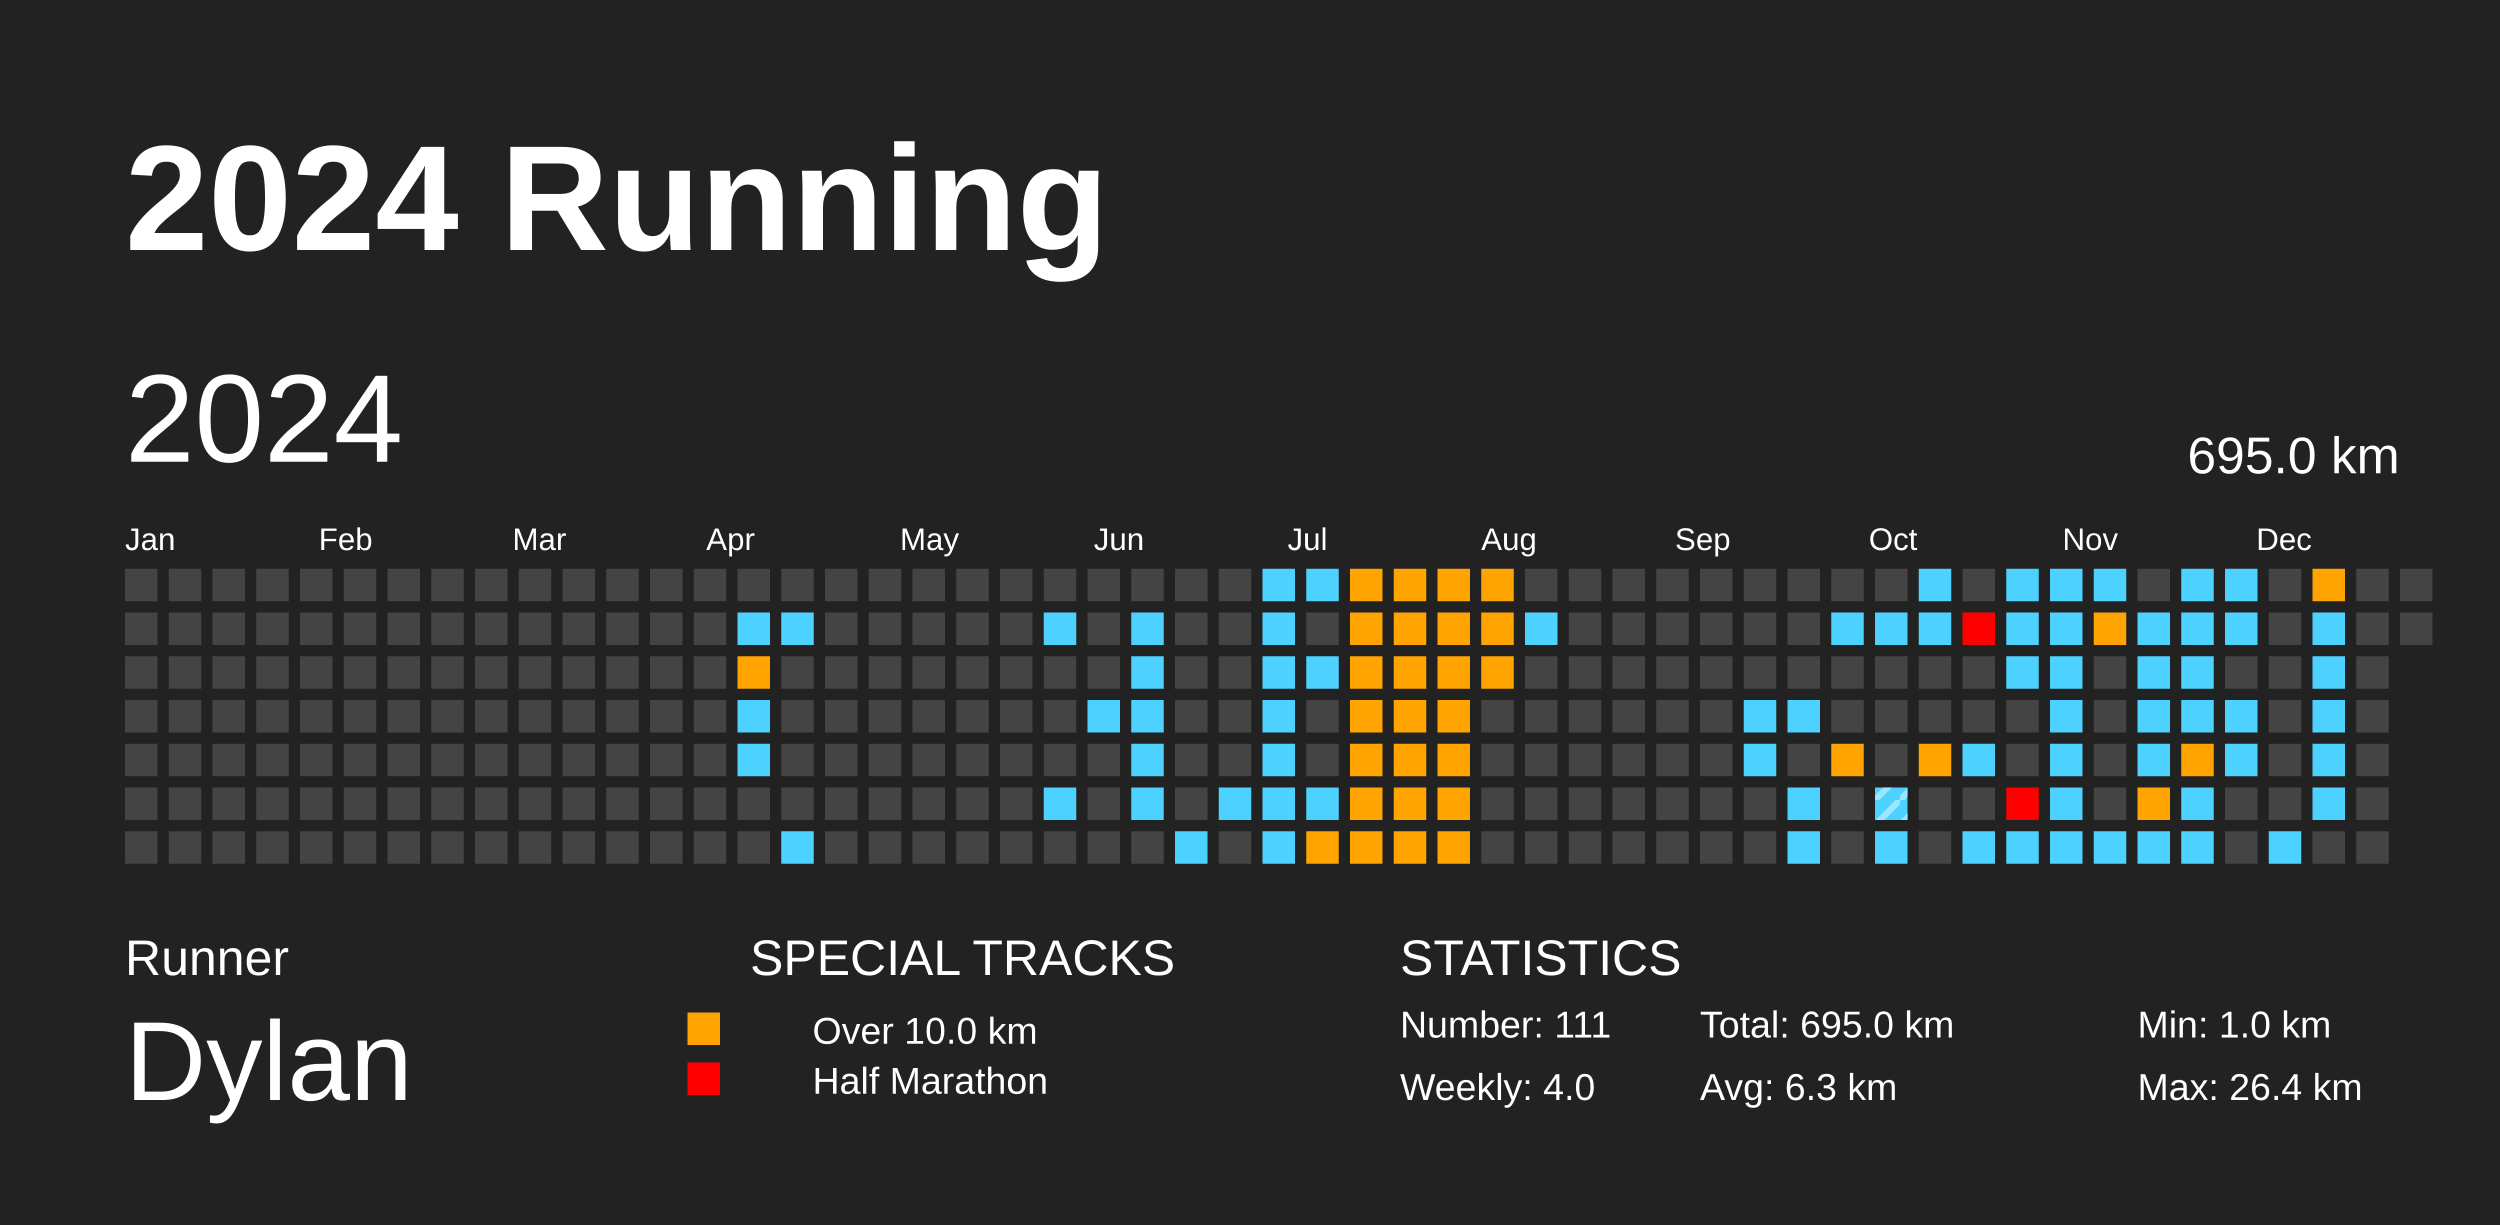
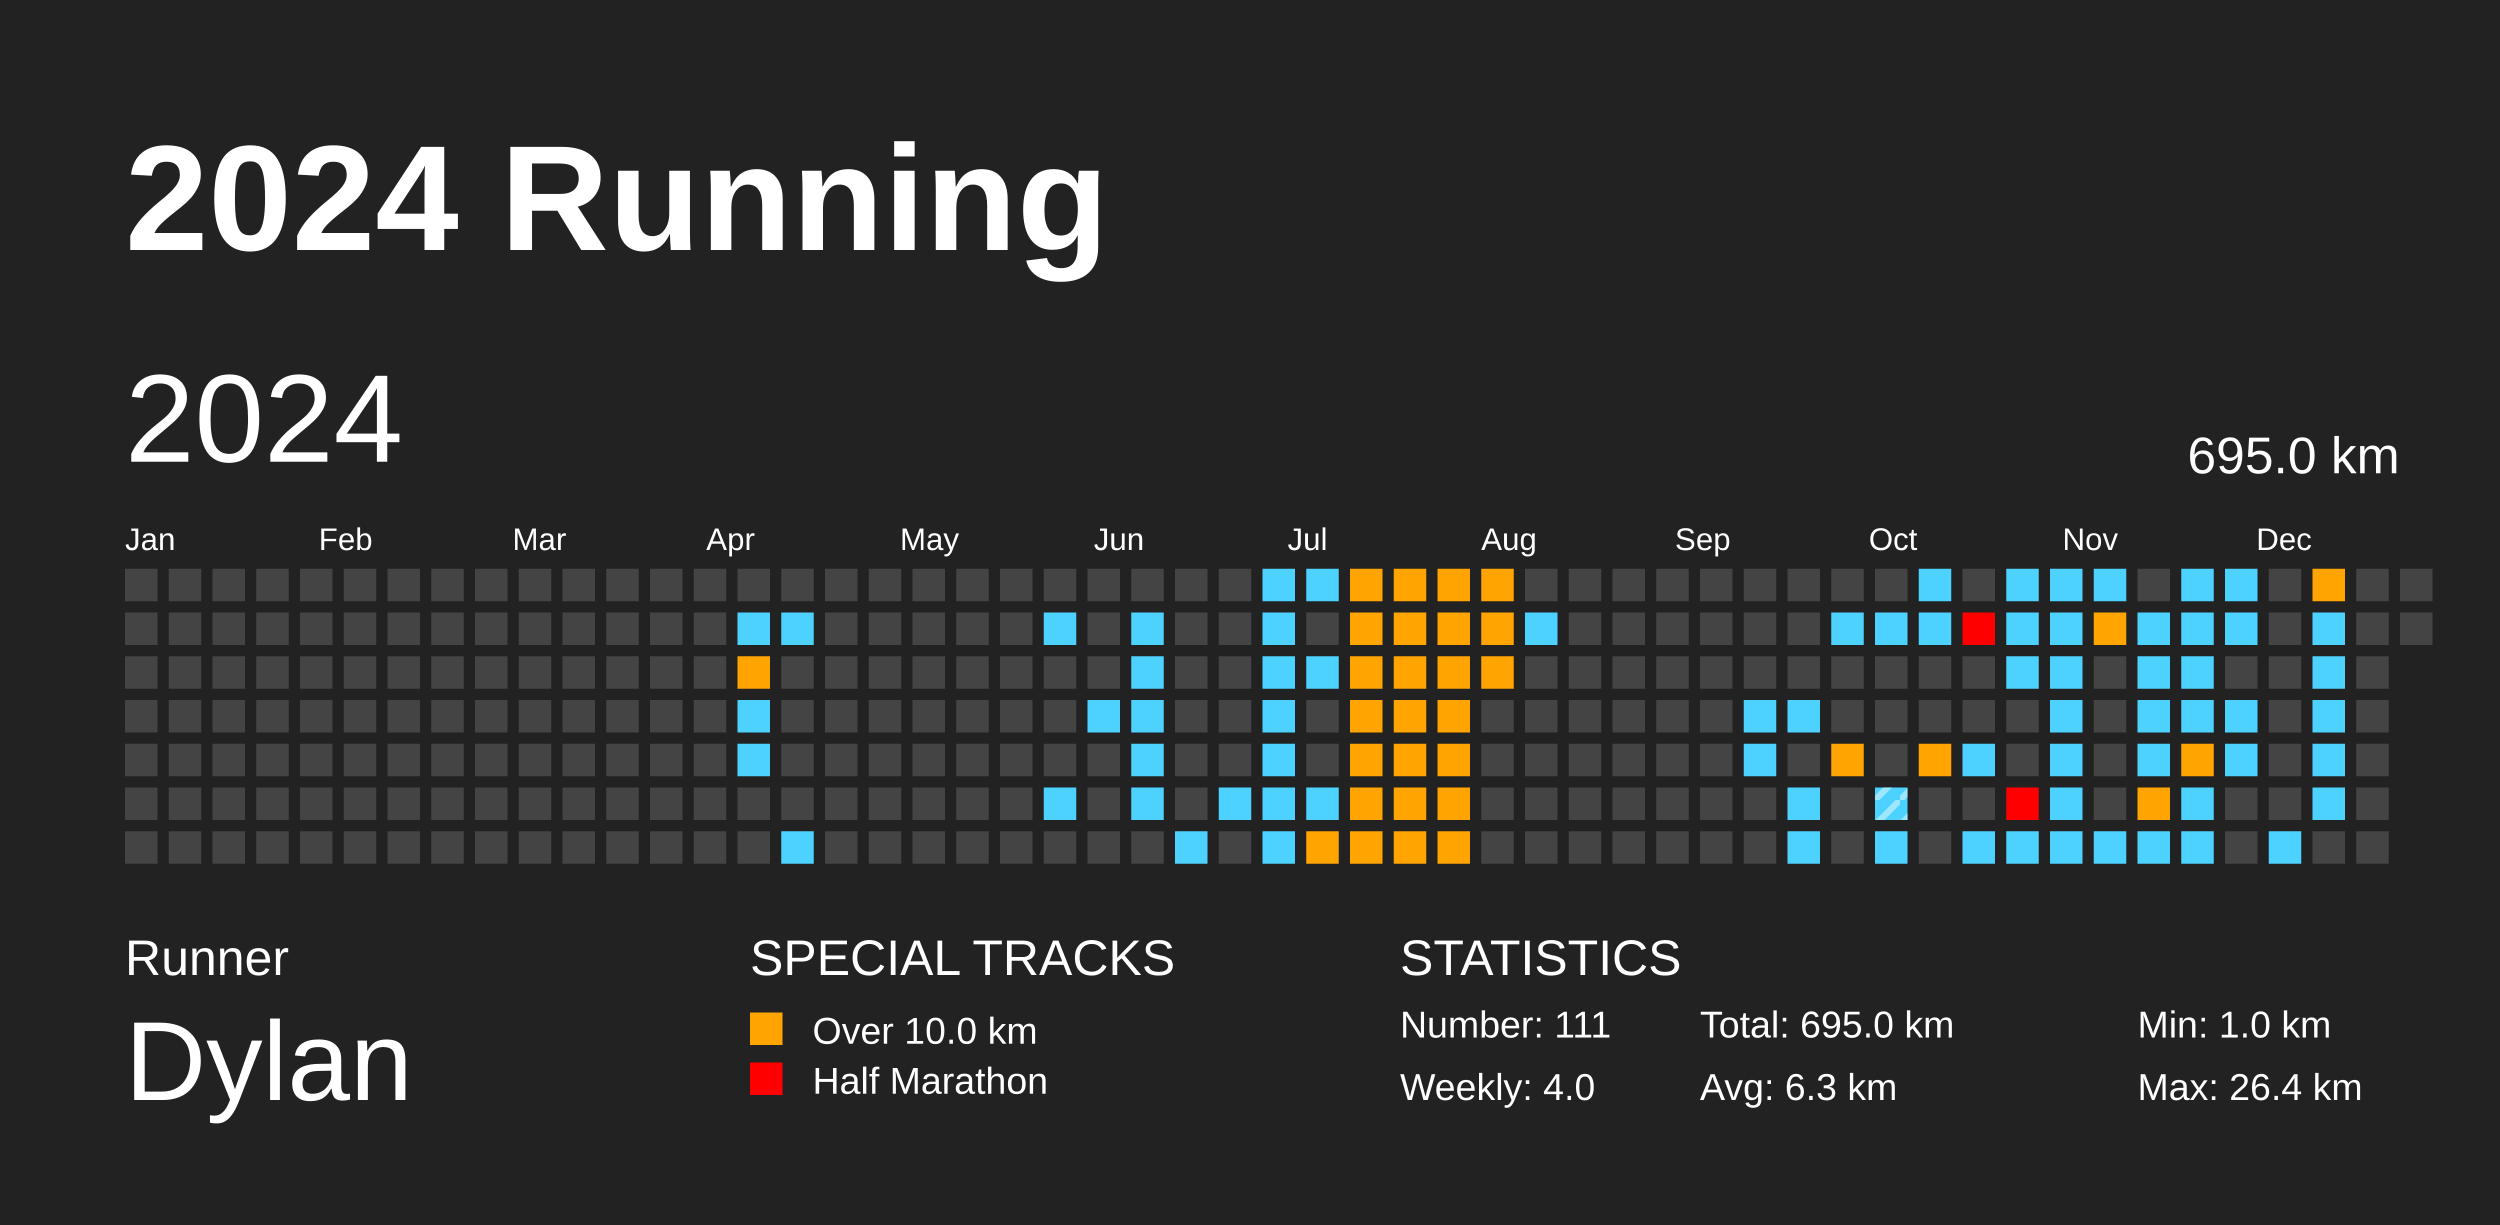
<svg xmlns="http://www.w3.org/2000/svg" baseProfile="full" height="98mm" version="1.1" viewBox="0,0,200,98" width="200mm">
  <defs>
    <pattern height="2" id="indoor-stripe" patternUnits="userSpaceOnUse" width="2">
      <line stroke="white" stroke-opacity="0.45" stroke-width="0.5" x1="0" x2="2" y1="2" y2="0" />
    </pattern>
  </defs>
  <rect fill="#222222" height="98" width="200" x="0" y="0" />
  <text fill="#FFFFFF" style="font-size:12px; font-family:Arial; font-weight:bold;" x="10" y="20">2024 Running</text>
  <text fill="#FFFFFF" style="font-size:4px; font-family:Arial" x="10" y="78">Runner</text>
  <text fill="#FFFFFF" style="font-size:9px; font-family:Arial" x="10" y="88">Dylan</text>
  <text fill="#FFFFFF" style="font-size:4px; font-family:Arial" x="60" y="78">SPECIAL TRACKS</text>
-   <rect fill="#ffa400" height="2.6" width="2.6" x="55" y="81" />
+   <rect fill="#ffa400" height="2.6" width="2.6" x="60" y="81" />
  <text fill="#FFFFFF" style="font-size:3px; font-family:Arial" x="65" y="83.5">Over 10.0 km</text>
-   <rect fill="#ff0000" height="2.6" width="2.6" x="55" y="85" />
+   <rect fill="#ff0000" height="2.6" width="2.6" x="60" y="85" />
  <text fill="#FFFFFF" style="font-size:3px; font-family:Arial" x="65" y="87.5">Half Marathon</text>
  <text fill="#FFFFFF" style="font-size:4px; font-family:Arial" x="112" y="78">STATISTICS</text>
  <text fill="#FFFFFF" style="font-size:3px; font-family:Arial" x="112" y="83">Number: 111</text>
  <text fill="#FFFFFF" style="font-size:3px; font-family:Arial" x="112" y="88">Weekly: 4.0</text>
  <text fill="#FFFFFF" style="font-size:3px; font-family:Arial" x="136" y="83">Total: 695.0 km</text>
  <text fill="#FFFFFF" style="font-size:3px; font-family:Arial" x="136" y="88">Avg: 6.3 km</text>
  <text fill="#FFFFFF" style="font-size:3px; font-family:Arial" x="171" y="83">Min: 1.0 km</text>
  <text fill="#FFFFFF" style="font-size:3px; font-family:Arial" x="171" y="88">Max: 26.4 km</text>
  <text dominant-baseline="hanging" fill="#FFFFFF" style="font-size:10.0px; font-family:Arial;" x="10" y="30">2024</text>
  <text dominant-baseline="hanging" fill="#FFFFFF" style="font-size:4.125px; font-family:Arial;" x="175" y="35">695.0 km</text>
  <text fill="#FFFFFF" style="font-size:2.5px; font-family:Arial" x="10.0" y="44">Jan</text>
  <text fill="#FFFFFF" style="font-size:2.5px; font-family:Arial" x="25.5" y="44">Feb</text>
  <text fill="#FFFFFF" style="font-size:2.5px; font-family:Arial" x="41.0" y="44">Mar</text>
  <text fill="#FFFFFF" style="font-size:2.5px; font-family:Arial" x="56.5" y="44">Apr</text>
  <text fill="#FFFFFF" style="font-size:2.5px; font-family:Arial" x="72.0" y="44">May</text>
  <text fill="#FFFFFF" style="font-size:2.5px; font-family:Arial" x="87.5" y="44">Jun</text>
  <text fill="#FFFFFF" style="font-size:2.5px; font-family:Arial" x="103.0" y="44">Jul</text>
  <text fill="#FFFFFF" style="font-size:2.5px; font-family:Arial" x="118.5" y="44">Aug</text>
  <text fill="#FFFFFF" style="font-size:2.5px; font-family:Arial" x="134.0" y="44">Sep</text>
  <text fill="#FFFFFF" style="font-size:2.5px; font-family:Arial" x="149.5" y="44">Oct</text>
  <text fill="#FFFFFF" style="font-size:2.5px; font-family:Arial" x="165.0" y="44">Nov</text>
  <text fill="#FFFFFF" style="font-size:2.5px; font-family:Arial" x="180.5" y="44">Dec</text>
  <rect fill="#444444" height="2.6" width="2.6" x="10.0" y="45.5" />
  <rect fill="#444444" height="2.6" width="2.6" x="10.0" y="49.0" />
  <rect fill="#444444" height="2.6" width="2.6" x="10.0" y="52.5" />
  <rect fill="#444444" height="2.6" width="2.6" x="10.0" y="56.0" />
  <rect fill="#444444" height="2.6" width="2.6" x="10.0" y="59.5" />
  <rect fill="#444444" height="2.6" width="2.6" x="10.0" y="63.0" />
  <rect fill="#444444" height="2.6" width="2.6" x="10.0" y="66.5" />
  <rect fill="#444444" height="2.6" width="2.6" x="13.5" y="45.5" />
  <rect fill="#444444" height="2.6" width="2.6" x="13.5" y="49.0" />
  <rect fill="#444444" height="2.6" width="2.6" x="13.5" y="52.5" />
  <rect fill="#444444" height="2.6" width="2.6" x="13.5" y="56.0" />
  <rect fill="#444444" height="2.6" width="2.6" x="13.5" y="59.5" />
  <rect fill="#444444" height="2.6" width="2.6" x="13.5" y="63.0" />
  <rect fill="#444444" height="2.6" width="2.6" x="13.5" y="66.5" />
  <rect fill="#444444" height="2.6" width="2.6" x="17.0" y="45.5" />
  <rect fill="#444444" height="2.6" width="2.6" x="17.0" y="49.0" />
  <rect fill="#444444" height="2.6" width="2.6" x="17.0" y="52.5" />
  <rect fill="#444444" height="2.6" width="2.6" x="17.0" y="56.0" />
  <rect fill="#444444" height="2.6" width="2.6" x="17.0" y="59.5" />
  <rect fill="#444444" height="2.6" width="2.6" x="17.0" y="63.0" />
  <rect fill="#444444" height="2.6" width="2.6" x="17.0" y="66.5" />
  <rect fill="#444444" height="2.6" width="2.6" x="20.5" y="45.5" />
  <rect fill="#444444" height="2.6" width="2.6" x="20.5" y="49.0" />
  <rect fill="#444444" height="2.6" width="2.6" x="20.5" y="52.5" />
  <rect fill="#444444" height="2.6" width="2.6" x="20.5" y="56.0" />
  <rect fill="#444444" height="2.6" width="2.6" x="20.5" y="59.5" />
  <rect fill="#444444" height="2.6" width="2.6" x="20.5" y="63.0" />
  <rect fill="#444444" height="2.6" width="2.6" x="20.5" y="66.5" />
  <rect fill="#444444" height="2.6" width="2.6" x="24.0" y="45.5" />
  <rect fill="#444444" height="2.6" width="2.6" x="24.0" y="49.0" />
  <rect fill="#444444" height="2.6" width="2.6" x="24.0" y="52.5" />
  <rect fill="#444444" height="2.6" width="2.6" x="24.0" y="56.0" />
  <rect fill="#444444" height="2.6" width="2.6" x="24.0" y="59.5" />
  <rect fill="#444444" height="2.6" width="2.6" x="24.0" y="63.0" />
  <rect fill="#444444" height="2.6" width="2.6" x="24.0" y="66.5" />
  <rect fill="#444444" height="2.6" width="2.6" x="27.5" y="45.5" />
  <rect fill="#444444" height="2.6" width="2.6" x="27.5" y="49.0" />
  <rect fill="#444444" height="2.6" width="2.6" x="27.5" y="52.5" />
  <rect fill="#444444" height="2.6" width="2.6" x="27.5" y="56.0" />
  <rect fill="#444444" height="2.6" width="2.6" x="27.5" y="59.5" />
  <rect fill="#444444" height="2.6" width="2.6" x="27.5" y="63.0" />
  <rect fill="#444444" height="2.6" width="2.6" x="27.5" y="66.5" />
  <rect fill="#444444" height="2.6" width="2.6" x="31.0" y="45.5" />
  <rect fill="#444444" height="2.6" width="2.6" x="31.0" y="49.0" />
  <rect fill="#444444" height="2.6" width="2.6" x="31.0" y="52.5" />
  <rect fill="#444444" height="2.6" width="2.6" x="31.0" y="56.0" />
  <rect fill="#444444" height="2.6" width="2.6" x="31.0" y="59.5" />
  <rect fill="#444444" height="2.6" width="2.6" x="31.0" y="63.0" />
  <rect fill="#444444" height="2.6" width="2.6" x="31.0" y="66.5" />
  <rect fill="#444444" height="2.6" width="2.6" x="34.5" y="45.5" />
  <rect fill="#444444" height="2.6" width="2.6" x="34.5" y="49.0" />
  <rect fill="#444444" height="2.6" width="2.6" x="34.5" y="52.5" />
  <rect fill="#444444" height="2.6" width="2.6" x="34.5" y="56.0" />
  <rect fill="#444444" height="2.6" width="2.6" x="34.5" y="59.5" />
  <rect fill="#444444" height="2.6" width="2.6" x="34.5" y="63.0" />
  <rect fill="#444444" height="2.6" width="2.6" x="34.5" y="66.5" />
  <rect fill="#444444" height="2.6" width="2.6" x="38.0" y="45.5" />
  <rect fill="#444444" height="2.6" width="2.6" x="38.0" y="49.0" />
  <rect fill="#444444" height="2.6" width="2.6" x="38.0" y="52.5" />
  <rect fill="#444444" height="2.6" width="2.6" x="38.0" y="56.0" />
  <rect fill="#444444" height="2.6" width="2.6" x="38.0" y="59.5" />
  <rect fill="#444444" height="2.6" width="2.6" x="38.0" y="63.0" />
  <rect fill="#444444" height="2.6" width="2.6" x="38.0" y="66.5" />
  <rect fill="#444444" height="2.6" width="2.6" x="41.5" y="45.5" />
  <rect fill="#444444" height="2.6" width="2.6" x="41.5" y="49.0" />
  <rect fill="#444444" height="2.6" width="2.6" x="41.5" y="52.5" />
  <rect fill="#444444" height="2.6" width="2.6" x="41.5" y="56.0" />
  <rect fill="#444444" height="2.6" width="2.6" x="41.5" y="59.5" />
  <rect fill="#444444" height="2.6" width="2.6" x="41.5" y="63.0" />
  <rect fill="#444444" height="2.6" width="2.6" x="41.5" y="66.5" />
  <rect fill="#444444" height="2.6" width="2.6" x="45.0" y="45.5" />
  <rect fill="#444444" height="2.6" width="2.6" x="45.0" y="49.0" />
  <rect fill="#444444" height="2.6" width="2.6" x="45.0" y="52.5" />
  <rect fill="#444444" height="2.6" width="2.6" x="45.0" y="56.0" />
  <rect fill="#444444" height="2.6" width="2.6" x="45.0" y="59.5" />
  <rect fill="#444444" height="2.6" width="2.6" x="45.0" y="63.0" />
  <rect fill="#444444" height="2.6" width="2.6" x="45.0" y="66.5" />
  <rect fill="#444444" height="2.6" width="2.6" x="48.5" y="45.5" />
  <rect fill="#444444" height="2.6" width="2.6" x="48.5" y="49.0" />
  <rect fill="#444444" height="2.6" width="2.6" x="48.5" y="52.5" />
  <rect fill="#444444" height="2.6" width="2.6" x="48.5" y="56.0" />
  <rect fill="#444444" height="2.6" width="2.6" x="48.5" y="59.5" />
  <rect fill="#444444" height="2.6" width="2.6" x="48.5" y="63.0" />
  <rect fill="#444444" height="2.6" width="2.6" x="48.5" y="66.5" />
  <rect fill="#444444" height="2.6" width="2.6" x="52.0" y="45.5" />
  <rect fill="#444444" height="2.6" width="2.6" x="52.0" y="49.0" />
  <rect fill="#444444" height="2.6" width="2.6" x="52.0" y="52.5" />
  <rect fill="#444444" height="2.6" width="2.6" x="52.0" y="56.0" />
  <rect fill="#444444" height="2.6" width="2.6" x="52.0" y="59.5" />
  <rect fill="#444444" height="2.6" width="2.6" x="52.0" y="63.0" />
  <rect fill="#444444" height="2.6" width="2.6" x="52.0" y="66.5" />
  <rect fill="#444444" height="2.6" width="2.6" x="55.5" y="45.5" />
  <rect fill="#444444" height="2.6" width="2.6" x="55.5" y="49.0" />
  <rect fill="#444444" height="2.6" width="2.6" x="55.5" y="52.5" />
  <rect fill="#444444" height="2.6" width="2.6" x="55.5" y="56.0" />
  <rect fill="#444444" height="2.6" width="2.6" x="55.5" y="59.5" />
  <rect fill="#444444" height="2.6" width="2.6" x="55.5" y="63.0" />
  <rect fill="#444444" height="2.6" width="2.6" x="55.5" y="66.5" />
  <rect fill="#444444" height="2.6" width="2.6" x="59.0" y="45.5" />
  <rect fill="#4dd2ff" height="2.6" width="2.6" x="59.0" y="49.0" />
  <rect fill="#ffa400" height="2.6" width="2.6" x="59.0" y="52.5" />
  <rect fill="#4dd2ff" height="2.6" width="2.6" x="59.0" y="56.0" />
  <rect fill="#4dd2ff" height="2.6" width="2.6" x="59.0" y="59.5" />
  <rect fill="#444444" height="2.6" width="2.6" x="59.0" y="63.0" />
  <rect fill="#444444" height="2.6" width="2.6" x="59.0" y="66.5" />
  <rect fill="#444444" height="2.6" width="2.6" x="62.5" y="45.5" />
  <rect fill="#4dd2ff" height="2.6" width="2.6" x="62.5" y="49.0" />
  <rect fill="#444444" height="2.6" width="2.6" x="62.5" y="52.5" />
  <rect fill="#444444" height="2.6" width="2.6" x="62.5" y="56.0" />
  <rect fill="#444444" height="2.6" width="2.6" x="62.5" y="59.5" />
  <rect fill="#444444" height="2.6" width="2.6" x="62.5" y="63.0" />
  <rect fill="#4dd2ff" height="2.6" width="2.6" x="62.5" y="66.5" />
  <rect fill="#444444" height="2.6" width="2.6" x="66.0" y="45.5" />
  <rect fill="#444444" height="2.6" width="2.6" x="66.0" y="49.0" />
  <rect fill="#444444" height="2.6" width="2.6" x="66.0" y="52.5" />
  <rect fill="#444444" height="2.6" width="2.6" x="66.0" y="56.0" />
  <rect fill="#444444" height="2.6" width="2.6" x="66.0" y="59.5" />
  <rect fill="#444444" height="2.6" width="2.6" x="66.0" y="63.0" />
  <rect fill="#444444" height="2.6" width="2.6" x="66.0" y="66.5" />
  <rect fill="#444444" height="2.6" width="2.6" x="69.5" y="45.5" />
  <rect fill="#444444" height="2.6" width="2.6" x="69.5" y="49.0" />
  <rect fill="#444444" height="2.6" width="2.6" x="69.5" y="52.5" />
  <rect fill="#444444" height="2.6" width="2.6" x="69.5" y="56.0" />
  <rect fill="#444444" height="2.6" width="2.6" x="69.5" y="59.5" />
  <rect fill="#444444" height="2.6" width="2.6" x="69.5" y="63.0" />
  <rect fill="#444444" height="2.6" width="2.6" x="69.5" y="66.5" />
  <rect fill="#444444" height="2.6" width="2.6" x="73.0" y="45.5" />
  <rect fill="#444444" height="2.6" width="2.6" x="73.0" y="49.0" />
  <rect fill="#444444" height="2.6" width="2.6" x="73.0" y="52.5" />
  <rect fill="#444444" height="2.6" width="2.6" x="73.0" y="56.0" />
  <rect fill="#444444" height="2.6" width="2.6" x="73.0" y="59.5" />
  <rect fill="#444444" height="2.6" width="2.6" x="73.0" y="63.0" />
  <rect fill="#444444" height="2.6" width="2.6" x="73.0" y="66.5" />
  <rect fill="#444444" height="2.6" width="2.6" x="76.5" y="45.5" />
  <rect fill="#444444" height="2.6" width="2.6" x="76.5" y="49.0" />
  <rect fill="#444444" height="2.6" width="2.6" x="76.5" y="52.5" />
  <rect fill="#444444" height="2.6" width="2.6" x="76.5" y="56.0" />
  <rect fill="#444444" height="2.6" width="2.6" x="76.5" y="59.5" />
  <rect fill="#444444" height="2.6" width="2.6" x="76.5" y="63.0" />
  <rect fill="#444444" height="2.6" width="2.6" x="76.5" y="66.5" />
  <rect fill="#444444" height="2.6" width="2.6" x="80.0" y="45.5" />
  <rect fill="#444444" height="2.6" width="2.6" x="80.0" y="49.0" />
  <rect fill="#444444" height="2.6" width="2.6" x="80.0" y="52.5" />
  <rect fill="#444444" height="2.6" width="2.6" x="80.0" y="56.0" />
  <rect fill="#444444" height="2.6" width="2.6" x="80.0" y="59.5" />
  <rect fill="#444444" height="2.6" width="2.6" x="80.0" y="63.0" />
  <rect fill="#444444" height="2.6" width="2.6" x="80.0" y="66.5" />
  <rect fill="#444444" height="2.6" width="2.6" x="83.5" y="45.5" />
  <rect fill="#4dd2ff" height="2.6" width="2.6" x="83.5" y="49.0" />
  <rect fill="#444444" height="2.6" width="2.6" x="83.5" y="52.5" />
  <rect fill="#444444" height="2.6" width="2.6" x="83.5" y="56.0" />
  <rect fill="#444444" height="2.6" width="2.6" x="83.5" y="59.5" />
  <rect fill="#4dd2ff" height="2.6" width="2.6" x="83.5" y="63.0" />
  <rect fill="#444444" height="2.6" width="2.6" x="83.5" y="66.5" />
  <rect fill="#444444" height="2.6" width="2.6" x="87.0" y="45.5" />
  <rect fill="#444444" height="2.6" width="2.6" x="87.0" y="49.0" />
  <rect fill="#444444" height="2.6" width="2.6" x="87.0" y="52.5" />
  <rect fill="#4dd2ff" height="2.6" width="2.6" x="87.0" y="56.0" />
  <rect fill="#444444" height="2.6" width="2.6" x="87.0" y="59.5" />
  <rect fill="#444444" height="2.6" width="2.6" x="87.0" y="63.0" />
  <rect fill="#444444" height="2.6" width="2.6" x="87.0" y="66.5" />
  <rect fill="#444444" height="2.6" width="2.6" x="90.5" y="45.5" />
  <rect fill="#4dd2ff" height="2.6" width="2.6" x="90.5" y="49.0" />
  <rect fill="#4dd2ff" height="2.6" width="2.6" x="90.5" y="52.5" />
  <rect fill="#4dd2ff" height="2.6" width="2.6" x="90.5" y="56.0" />
  <rect fill="#4dd2ff" height="2.6" width="2.6" x="90.5" y="59.5" />
  <rect fill="#4dd2ff" height="2.6" width="2.6" x="90.5" y="63.0" />
  <rect fill="#444444" height="2.6" width="2.6" x="90.5" y="66.5" />
  <rect fill="#444444" height="2.6" width="2.6" x="94.0" y="45.5" />
  <rect fill="#444444" height="2.6" width="2.6" x="94.0" y="49.0" />
  <rect fill="#444444" height="2.6" width="2.6" x="94.0" y="52.5" />
  <rect fill="#444444" height="2.6" width="2.6" x="94.0" y="56.0" />
  <rect fill="#444444" height="2.6" width="2.6" x="94.0" y="59.5" />
  <rect fill="#444444" height="2.6" width="2.6" x="94.0" y="63.0" />
  <rect fill="#4dd2ff" height="2.6" width="2.6" x="94.0" y="66.5" />
  <rect fill="#444444" height="2.6" width="2.6" x="97.5" y="45.5" />
  <rect fill="#444444" height="2.6" width="2.6" x="97.5" y="49.0" />
  <rect fill="#444444" height="2.6" width="2.6" x="97.5" y="52.5" />
  <rect fill="#444444" height="2.6" width="2.6" x="97.5" y="56.0" />
  <rect fill="#444444" height="2.6" width="2.6" x="97.5" y="59.5" />
  <rect fill="#4dd2ff" height="2.6" width="2.6" x="97.5" y="63.0" />
  <rect fill="#444444" height="2.6" width="2.6" x="97.5" y="66.5" />
  <rect fill="#4dd2ff" height="2.6" width="2.6" x="101.0" y="45.5" />
  <rect fill="#4dd2ff" height="2.6" width="2.6" x="101.0" y="49.0" />
  <rect fill="#4dd2ff" height="2.6" width="2.6" x="101.0" y="52.5" />
  <rect fill="#4dd2ff" height="2.6" width="2.6" x="101.0" y="56.0" />
  <rect fill="#4dd2ff" height="2.6" width="2.6" x="101.0" y="59.5" />
  <rect fill="#4dd2ff" height="2.6" width="2.6" x="101.0" y="63.0" />
  <rect fill="#4dd2ff" height="2.6" width="2.6" x="101.0" y="66.5" />
  <rect fill="#4dd2ff" height="2.6" width="2.6" x="104.5" y="45.5" />
  <rect fill="#444444" height="2.6" width="2.6" x="104.5" y="49.0" />
  <rect fill="#4dd2ff" height="2.6" width="2.6" x="104.5" y="52.5" />
  <rect fill="#444444" height="2.6" width="2.6" x="104.5" y="56.0" />
  <rect fill="#444444" height="2.6" width="2.6" x="104.5" y="59.5" />
  <rect fill="#4dd2ff" height="2.6" width="2.6" x="104.5" y="63.0" />
  <rect fill="#ffa400" height="2.6" width="2.6" x="104.5" y="66.5" />
  <rect fill="#ffa400" height="2.6" width="2.6" x="108.0" y="45.5" />
  <rect fill="#ffa400" height="2.6" width="2.6" x="108.0" y="49.0" />
  <rect fill="#ffa400" height="2.6" width="2.6" x="108.0" y="52.5" />
  <rect fill="#ffa400" height="2.6" width="2.6" x="108.0" y="56.0" />
  <rect fill="#ffa400" height="2.6" width="2.6" x="108.0" y="59.5" />
  <rect fill="#ffa400" height="2.6" width="2.6" x="108.0" y="63.0" />
  <rect fill="#ffa400" height="2.6" width="2.6" x="108.0" y="66.5" />
  <rect fill="#ffa400" height="2.6" width="2.6" x="111.5" y="45.5" />
  <rect fill="#ffa400" height="2.6" width="2.6" x="111.5" y="49.0" />
  <rect fill="#ffa400" height="2.6" width="2.6" x="111.5" y="52.5" />
  <rect fill="#ffa400" height="2.6" width="2.6" x="111.5" y="56.0" />
  <rect fill="#ffa400" height="2.6" width="2.6" x="111.5" y="59.5" />
  <rect fill="#ffa400" height="2.6" width="2.6" x="111.5" y="63.0" />
  <rect fill="#ffa400" height="2.6" width="2.6" x="111.5" y="66.5" />
  <rect fill="#ffa400" height="2.6" width="2.6" x="115.0" y="45.5" />
  <rect fill="#ffa400" height="2.6" width="2.6" x="115.0" y="49.0" />
  <rect fill="#ffa400" height="2.6" width="2.6" x="115.0" y="52.5" />
  <rect fill="#ffa400" height="2.6" width="2.6" x="115.0" y="56.0" />
  <rect fill="#ffa400" height="2.6" width="2.6" x="115.0" y="59.5" />
  <rect fill="#ffa400" height="2.6" width="2.6" x="115.0" y="63.0" />
  <rect fill="#ffa400" height="2.6" width="2.6" x="115.0" y="66.5" />
  <rect fill="#ffa400" height="2.6" width="2.6" x="118.5" y="45.5" />
  <rect fill="#ffa400" height="2.6" width="2.6" x="118.5" y="49.0" />
  <rect fill="#ffa400" height="2.6" width="2.6" x="118.5" y="52.5" />
  <rect fill="#444444" height="2.6" width="2.6" x="118.5" y="56.0" />
  <rect fill="#444444" height="2.6" width="2.6" x="118.5" y="59.5" />
  <rect fill="#444444" height="2.6" width="2.6" x="118.5" y="63.0" />
  <rect fill="#444444" height="2.6" width="2.6" x="118.5" y="66.5" />
  <rect fill="#444444" height="2.6" width="2.6" x="122.0" y="45.5" />
  <rect fill="#4dd2ff" height="2.6" width="2.6" x="122.0" y="49.0" />
  <rect fill="#444444" height="2.6" width="2.6" x="122.0" y="52.5" />
  <rect fill="#444444" height="2.6" width="2.6" x="122.0" y="56.0" />
  <rect fill="#444444" height="2.6" width="2.6" x="122.0" y="59.5" />
  <rect fill="#444444" height="2.6" width="2.6" x="122.0" y="63.0" />
  <rect fill="#444444" height="2.6" width="2.6" x="122.0" y="66.5" />
  <rect fill="#444444" height="2.6" width="2.6" x="125.5" y="45.5" />
  <rect fill="#444444" height="2.6" width="2.6" x="125.5" y="49.0" />
  <rect fill="#444444" height="2.6" width="2.6" x="125.5" y="52.5" />
  <rect fill="#444444" height="2.6" width="2.6" x="125.5" y="56.0" />
  <rect fill="#444444" height="2.6" width="2.6" x="125.5" y="59.5" />
  <rect fill="#444444" height="2.6" width="2.6" x="125.5" y="63.0" />
  <rect fill="#444444" height="2.6" width="2.6" x="125.5" y="66.5" />
  <rect fill="#444444" height="2.6" width="2.6" x="129.0" y="45.5" />
  <rect fill="#444444" height="2.6" width="2.6" x="129.0" y="49.0" />
  <rect fill="#444444" height="2.6" width="2.6" x="129.0" y="52.5" />
  <rect fill="#444444" height="2.6" width="2.6" x="129.0" y="56.0" />
  <rect fill="#444444" height="2.6" width="2.6" x="129.0" y="59.5" />
  <rect fill="#444444" height="2.6" width="2.6" x="129.0" y="63.0" />
  <rect fill="#444444" height="2.6" width="2.6" x="129.0" y="66.5" />
  <rect fill="#444444" height="2.6" width="2.6" x="132.5" y="45.5" />
  <rect fill="#444444" height="2.6" width="2.6" x="132.5" y="49.0" />
  <rect fill="#444444" height="2.6" width="2.6" x="132.5" y="52.5" />
  <rect fill="#444444" height="2.6" width="2.6" x="132.5" y="56.0" />
  <rect fill="#444444" height="2.6" width="2.6" x="132.5" y="59.5" />
  <rect fill="#444444" height="2.6" width="2.6" x="132.5" y="63.0" />
  <rect fill="#444444" height="2.6" width="2.6" x="132.5" y="66.5" />
  <rect fill="#444444" height="2.6" width="2.6" x="136.0" y="45.5" />
  <rect fill="#444444" height="2.6" width="2.6" x="136.0" y="49.0" />
  <rect fill="#444444" height="2.6" width="2.6" x="136.0" y="52.5" />
  <rect fill="#444444" height="2.6" width="2.6" x="136.0" y="56.0" />
  <rect fill="#444444" height="2.6" width="2.6" x="136.0" y="59.5" />
  <rect fill="#444444" height="2.6" width="2.6" x="136.0" y="63.0" />
  <rect fill="#444444" height="2.6" width="2.6" x="136.0" y="66.5" />
  <rect fill="#444444" height="2.6" width="2.6" x="139.5" y="45.5" />
  <rect fill="#444444" height="2.6" width="2.6" x="139.5" y="49.0" />
  <rect fill="#444444" height="2.6" width="2.6" x="139.5" y="52.5" />
  <rect fill="#4dd2ff" height="2.6" width="2.6" x="139.5" y="56.0" />
  <rect fill="#4dd2ff" height="2.6" width="2.6" x="139.5" y="59.5" />
  <rect fill="#444444" height="2.6" width="2.6" x="139.5" y="63.0" />
  <rect fill="#444444" height="2.6" width="2.6" x="139.5" y="66.5" />
  <rect fill="#444444" height="2.6" width="2.6" x="143.0" y="45.5" />
  <rect fill="#444444" height="2.6" width="2.6" x="143.0" y="49.0" />
  <rect fill="#444444" height="2.6" width="2.6" x="143.0" y="52.5" />
  <rect fill="#4dd2ff" height="2.6" width="2.6" x="143.0" y="56.0" />
  <rect fill="#444444" height="2.6" width="2.6" x="143.0" y="59.5" />
  <rect fill="#4dd2ff" height="2.6" width="2.6" x="143.0" y="63.0" />
  <rect fill="#4dd2ff" height="2.6" width="2.6" x="143.0" y="66.5" />
  <rect fill="#444444" height="2.6" width="2.6" x="146.5" y="45.5" />
  <rect fill="#4dd2ff" height="2.6" width="2.6" x="146.5" y="49.0" />
  <rect fill="#444444" height="2.6" width="2.6" x="146.5" y="52.5" />
  <rect fill="#444444" height="2.6" width="2.6" x="146.5" y="56.0" />
  <rect fill="#ffa400" height="2.6" width="2.6" x="146.5" y="59.5" />
  <rect fill="#444444" height="2.6" width="2.6" x="146.5" y="63.0" />
  <rect fill="#444444" height="2.6" width="2.6" x="146.5" y="66.5" />
  <rect fill="#444444" height="2.6" width="2.6" x="150.0" y="45.5" />
  <rect fill="#4dd2ff" height="2.6" width="2.6" x="150.0" y="49.0" />
  <rect fill="#444444" height="2.6" width="2.6" x="150.0" y="52.5" />
  <rect fill="#444444" height="2.6" width="2.6" x="150.0" y="56.0" />
  <rect fill="#444444" height="2.6" width="2.6" x="150.0" y="59.5" />
  <rect fill="#4dd2ff" height="2.6" width="2.6" x="150.0" y="63.0" />
  <rect fill="url(#indoor-stripe)" height="2.6" style="pointer-events: none;" width="2.6" x="150.0" y="63.0" />
  <rect fill="#4dd2ff" height="2.6" width="2.6" x="150.0" y="66.5" />
  <rect fill="#4dd2ff" height="2.6" width="2.6" x="153.5" y="45.5" />
  <rect fill="#4dd2ff" height="2.6" width="2.6" x="153.5" y="49.0" />
  <rect fill="#444444" height="2.6" width="2.6" x="153.5" y="52.5" />
  <rect fill="#444444" height="2.6" width="2.6" x="153.5" y="56.0" />
  <rect fill="#ffa400" height="2.6" width="2.6" x="153.5" y="59.5" />
  <rect fill="#444444" height="2.6" width="2.6" x="153.5" y="63.0" />
  <rect fill="#444444" height="2.6" width="2.6" x="153.5" y="66.5" />
  <rect fill="#444444" height="2.6" width="2.6" x="157.0" y="45.5" />
  <rect fill="#ff0000" height="2.6" width="2.6" x="157.0" y="49.0" />
  <rect fill="#444444" height="2.6" width="2.6" x="157.0" y="52.5" />
  <rect fill="#444444" height="2.6" width="2.6" x="157.0" y="56.0" />
  <rect fill="#4dd2ff" height="2.6" width="2.6" x="157.0" y="59.5" />
  <rect fill="#444444" height="2.6" width="2.6" x="157.0" y="63.0" />
  <rect fill="#4dd2ff" height="2.6" width="2.6" x="157.0" y="66.5" />
  <rect fill="#4dd2ff" height="2.6" width="2.6" x="160.5" y="45.5" />
  <rect fill="#4dd2ff" height="2.6" width="2.6" x="160.5" y="49.0" />
  <rect fill="#4dd2ff" height="2.6" width="2.6" x="160.5" y="52.5" />
  <rect fill="#444444" height="2.6" width="2.6" x="160.5" y="56.0" />
  <rect fill="#444444" height="2.6" width="2.6" x="160.5" y="59.5" />
  <rect fill="#ff0000" height="2.6" width="2.6" x="160.5" y="63.0" />
  <rect fill="#4dd2ff" height="2.6" width="2.6" x="160.5" y="66.5" />
  <rect fill="#4dd2ff" height="2.6" width="2.6" x="164.0" y="45.5" />
  <rect fill="#4dd2ff" height="2.6" width="2.6" x="164.0" y="49.0" />
  <rect fill="#4dd2ff" height="2.6" width="2.6" x="164.0" y="52.5" />
  <rect fill="#4dd2ff" height="2.6" width="2.6" x="164.0" y="56.0" />
  <rect fill="#4dd2ff" height="2.6" width="2.6" x="164.0" y="59.5" />
  <rect fill="#4dd2ff" height="2.6" width="2.6" x="164.0" y="63.0" />
  <rect fill="#4dd2ff" height="2.6" width="2.6" x="164.0" y="66.5" />
  <rect fill="#4dd2ff" height="2.6" width="2.6" x="167.5" y="45.5" />
  <rect fill="#ffa400" height="2.6" width="2.6" x="167.5" y="49.0" />
  <rect fill="#444444" height="2.6" width="2.6" x="167.5" y="52.5" />
  <rect fill="#444444" height="2.6" width="2.6" x="167.5" y="56.0" />
  <rect fill="#444444" height="2.6" width="2.6" x="167.5" y="59.5" />
  <rect fill="#444444" height="2.6" width="2.6" x="167.5" y="63.0" />
  <rect fill="#4dd2ff" height="2.6" width="2.6" x="167.5" y="66.5" />
  <rect fill="#444444" height="2.6" width="2.6" x="171.0" y="45.5" />
  <rect fill="#4dd2ff" height="2.6" width="2.6" x="171.0" y="49.0" />
  <rect fill="#4dd2ff" height="2.6" width="2.6" x="171.0" y="52.5" />
  <rect fill="#4dd2ff" height="2.6" width="2.6" x="171.0" y="56.0" />
  <rect fill="#4dd2ff" height="2.6" width="2.6" x="171.0" y="59.5" />
  <rect fill="#ffa400" height="2.6" width="2.6" x="171.0" y="63.0" />
  <rect fill="#4dd2ff" height="2.6" width="2.6" x="171.0" y="66.5" />
  <rect fill="#4dd2ff" height="2.6" width="2.6" x="174.5" y="45.5" />
  <rect fill="#4dd2ff" height="2.6" width="2.6" x="174.5" y="49.0" />
  <rect fill="#4dd2ff" height="2.6" width="2.6" x="174.5" y="52.5" />
  <rect fill="#4dd2ff" height="2.6" width="2.6" x="174.5" y="56.0" />
  <rect fill="#ffa400" height="2.6" width="2.6" x="174.5" y="59.5" />
  <rect fill="#4dd2ff" height="2.6" width="2.6" x="174.5" y="63.0" />
  <rect fill="#4dd2ff" height="2.6" width="2.6" x="174.5" y="66.5" />
  <rect fill="#4dd2ff" height="2.6" width="2.6" x="178.0" y="45.5" />
  <rect fill="#4dd2ff" height="2.6" width="2.6" x="178.0" y="49.0" />
  <rect fill="#444444" height="2.6" width="2.6" x="178.0" y="52.5" />
  <rect fill="#4dd2ff" height="2.6" width="2.6" x="178.0" y="56.0" />
  <rect fill="#4dd2ff" height="2.6" width="2.6" x="178.0" y="59.5" />
  <rect fill="#444444" height="2.6" width="2.6" x="178.0" y="63.0" />
  <rect fill="#444444" height="2.6" width="2.6" x="178.0" y="66.5" />
  <rect fill="#444444" height="2.6" width="2.6" x="181.5" y="45.5" />
  <rect fill="#444444" height="2.6" width="2.6" x="181.5" y="49.0" />
  <rect fill="#444444" height="2.6" width="2.6" x="181.5" y="52.5" />
  <rect fill="#444444" height="2.6" width="2.6" x="181.5" y="56.0" />
  <rect fill="#444444" height="2.6" width="2.6" x="181.5" y="59.5" />
  <rect fill="#444444" height="2.6" width="2.6" x="181.5" y="63.0" />
  <rect fill="#4dd2ff" height="2.6" width="2.6" x="181.5" y="66.5" />
  <rect fill="#ffa400" height="2.6" width="2.6" x="185.0" y="45.5" />
  <rect fill="#4dd2ff" height="2.6" width="2.6" x="185.0" y="49.0" />
  <rect fill="#4dd2ff" height="2.6" width="2.6" x="185.0" y="52.5" />
  <rect fill="#4dd2ff" height="2.6" width="2.6" x="185.0" y="56.0" />
  <rect fill="#4dd2ff" height="2.6" width="2.6" x="185.0" y="59.5" />
  <rect fill="#4dd2ff" height="2.6" width="2.6" x="185.0" y="63.0" />
  <rect fill="#444444" height="2.6" width="2.6" x="185.0" y="66.5" />
  <rect fill="#444444" height="2.6" width="2.6" x="188.5" y="45.5" />
  <rect fill="#444444" height="2.6" width="2.6" x="188.5" y="49.0" />
  <rect fill="#444444" height="2.6" width="2.6" x="188.5" y="52.5" />
  <rect fill="#444444" height="2.6" width="2.6" x="188.5" y="56.0" />
  <rect fill="#444444" height="2.6" width="2.6" x="188.5" y="59.5" />
  <rect fill="#444444" height="2.6" width="2.6" x="188.5" y="63.0" />
  <rect fill="#444444" height="2.6" width="2.6" x="188.5" y="66.5" />
  <rect fill="#444444" height="2.6" width="2.6" x="192.0" y="45.5" />
  <rect fill="#444444" height="2.6" width="2.6" x="192.0" y="49.0" />
</svg>
